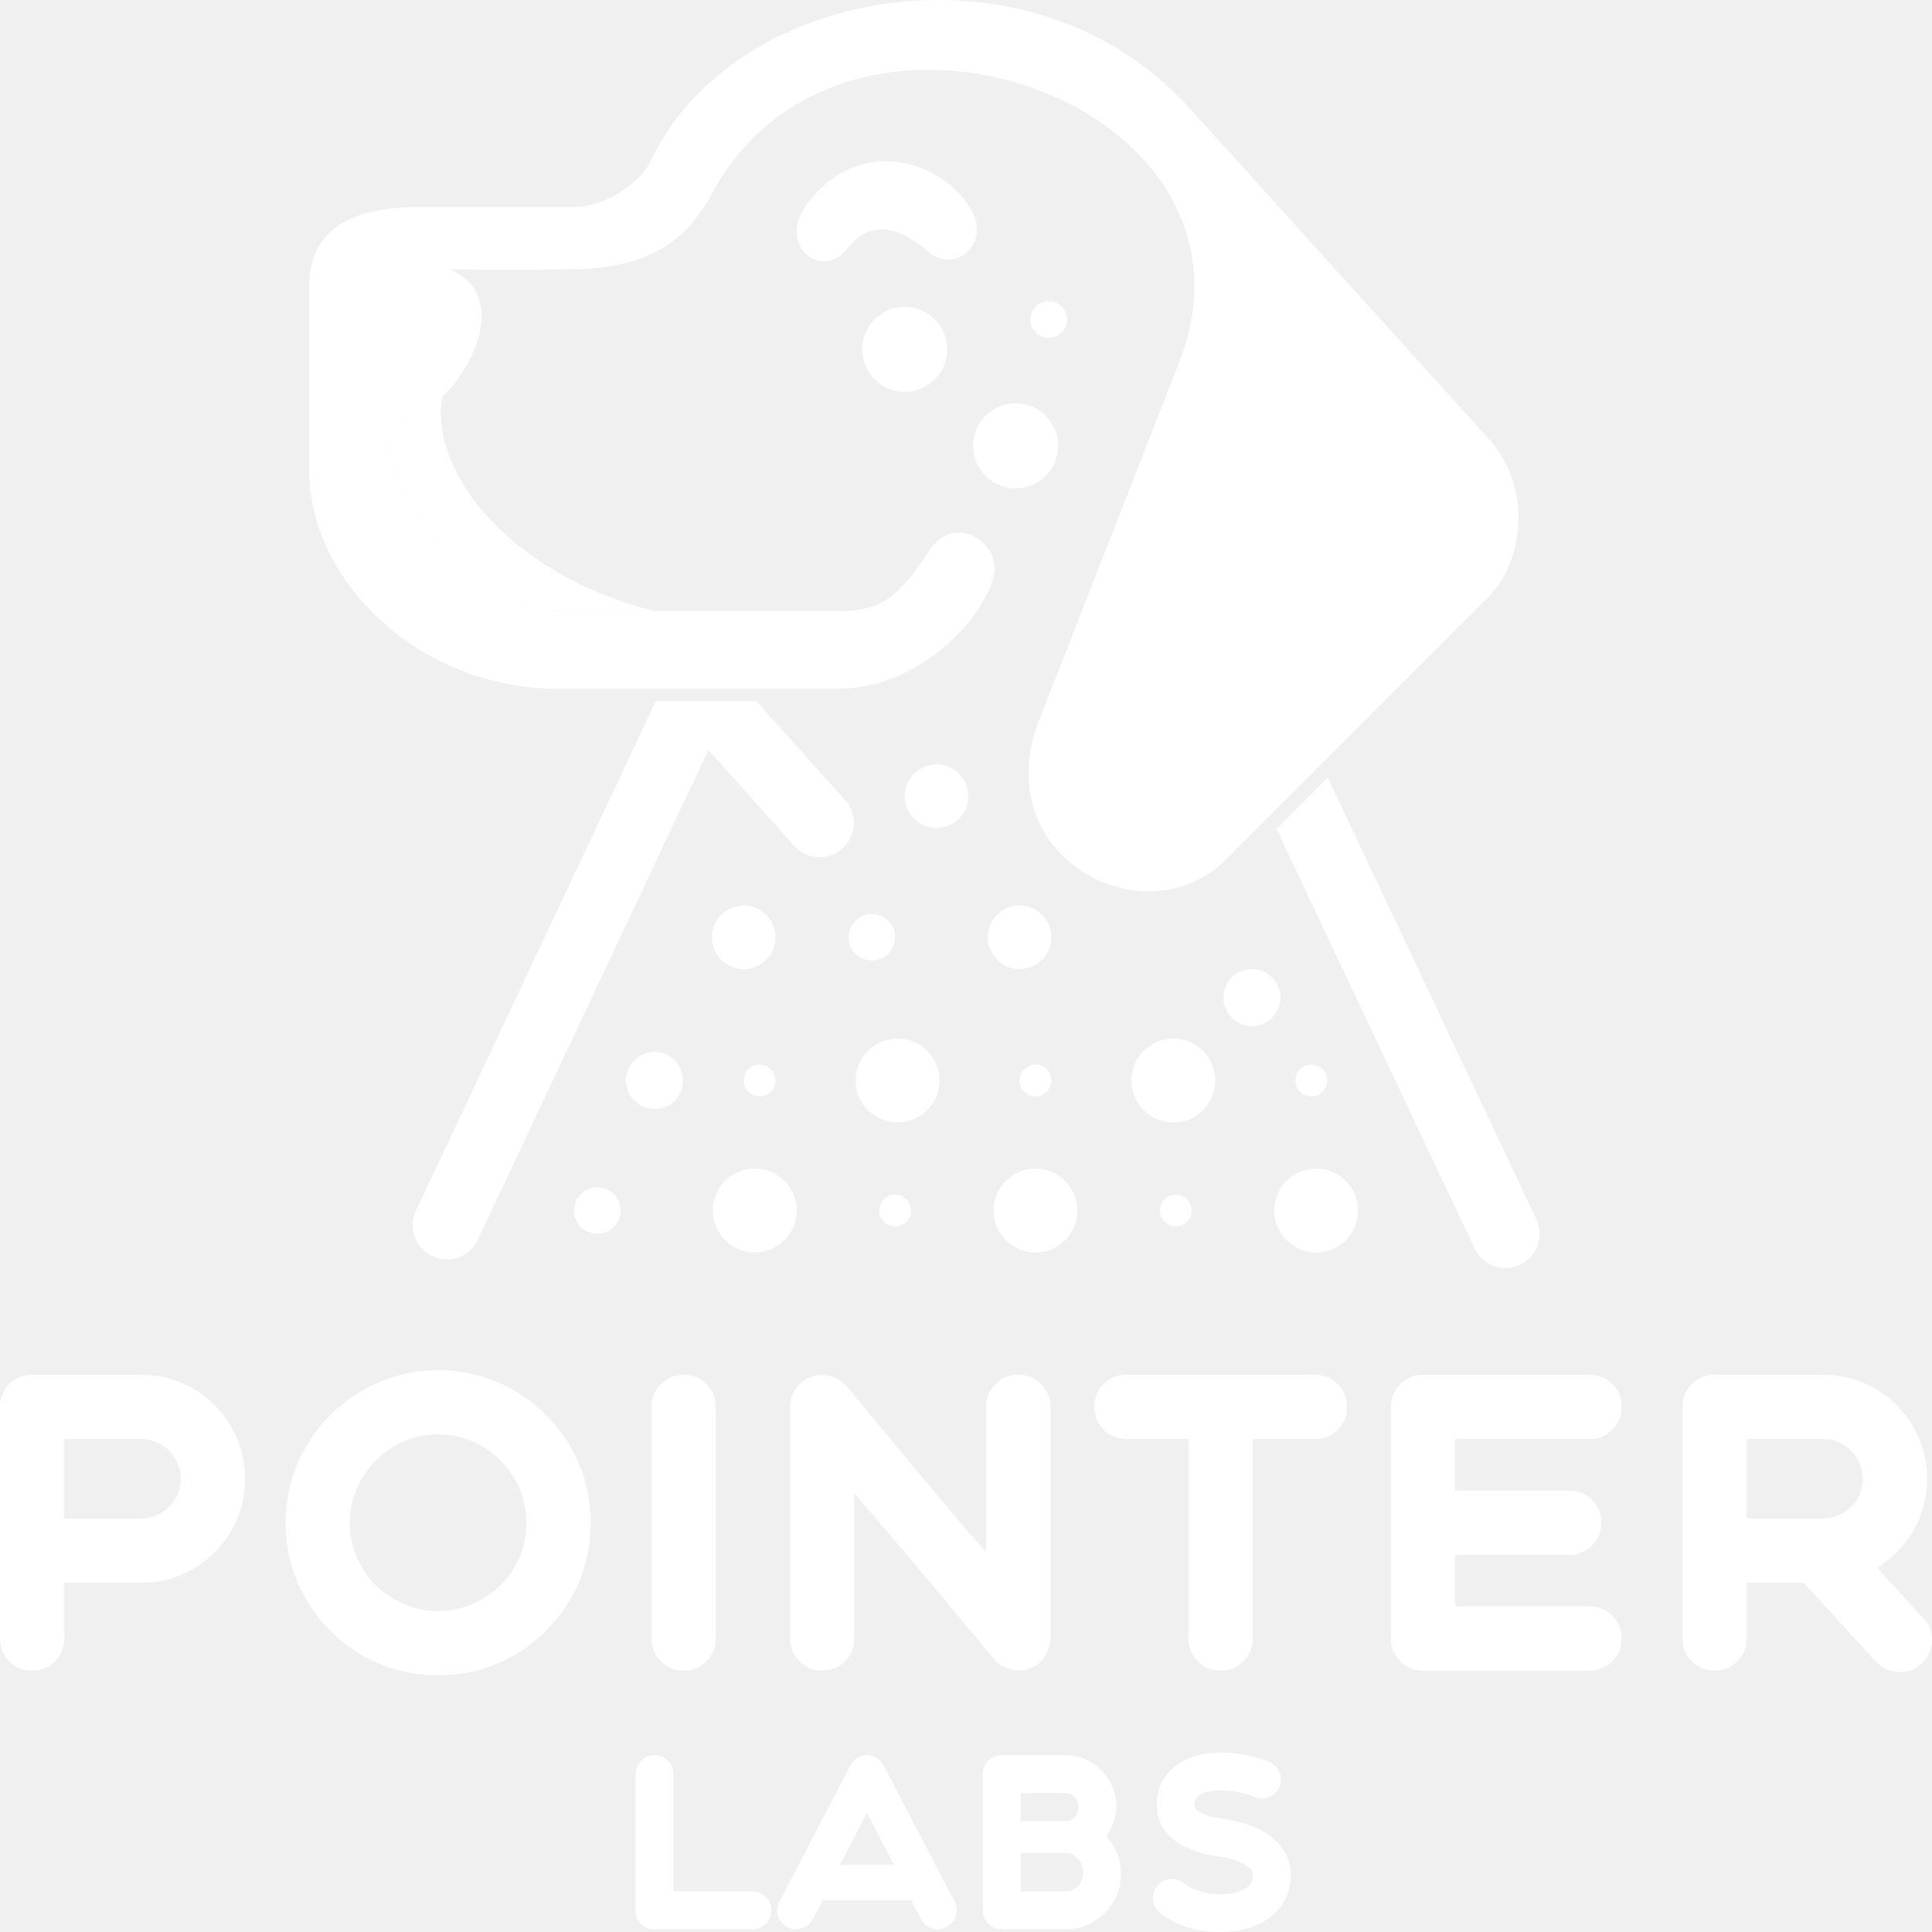
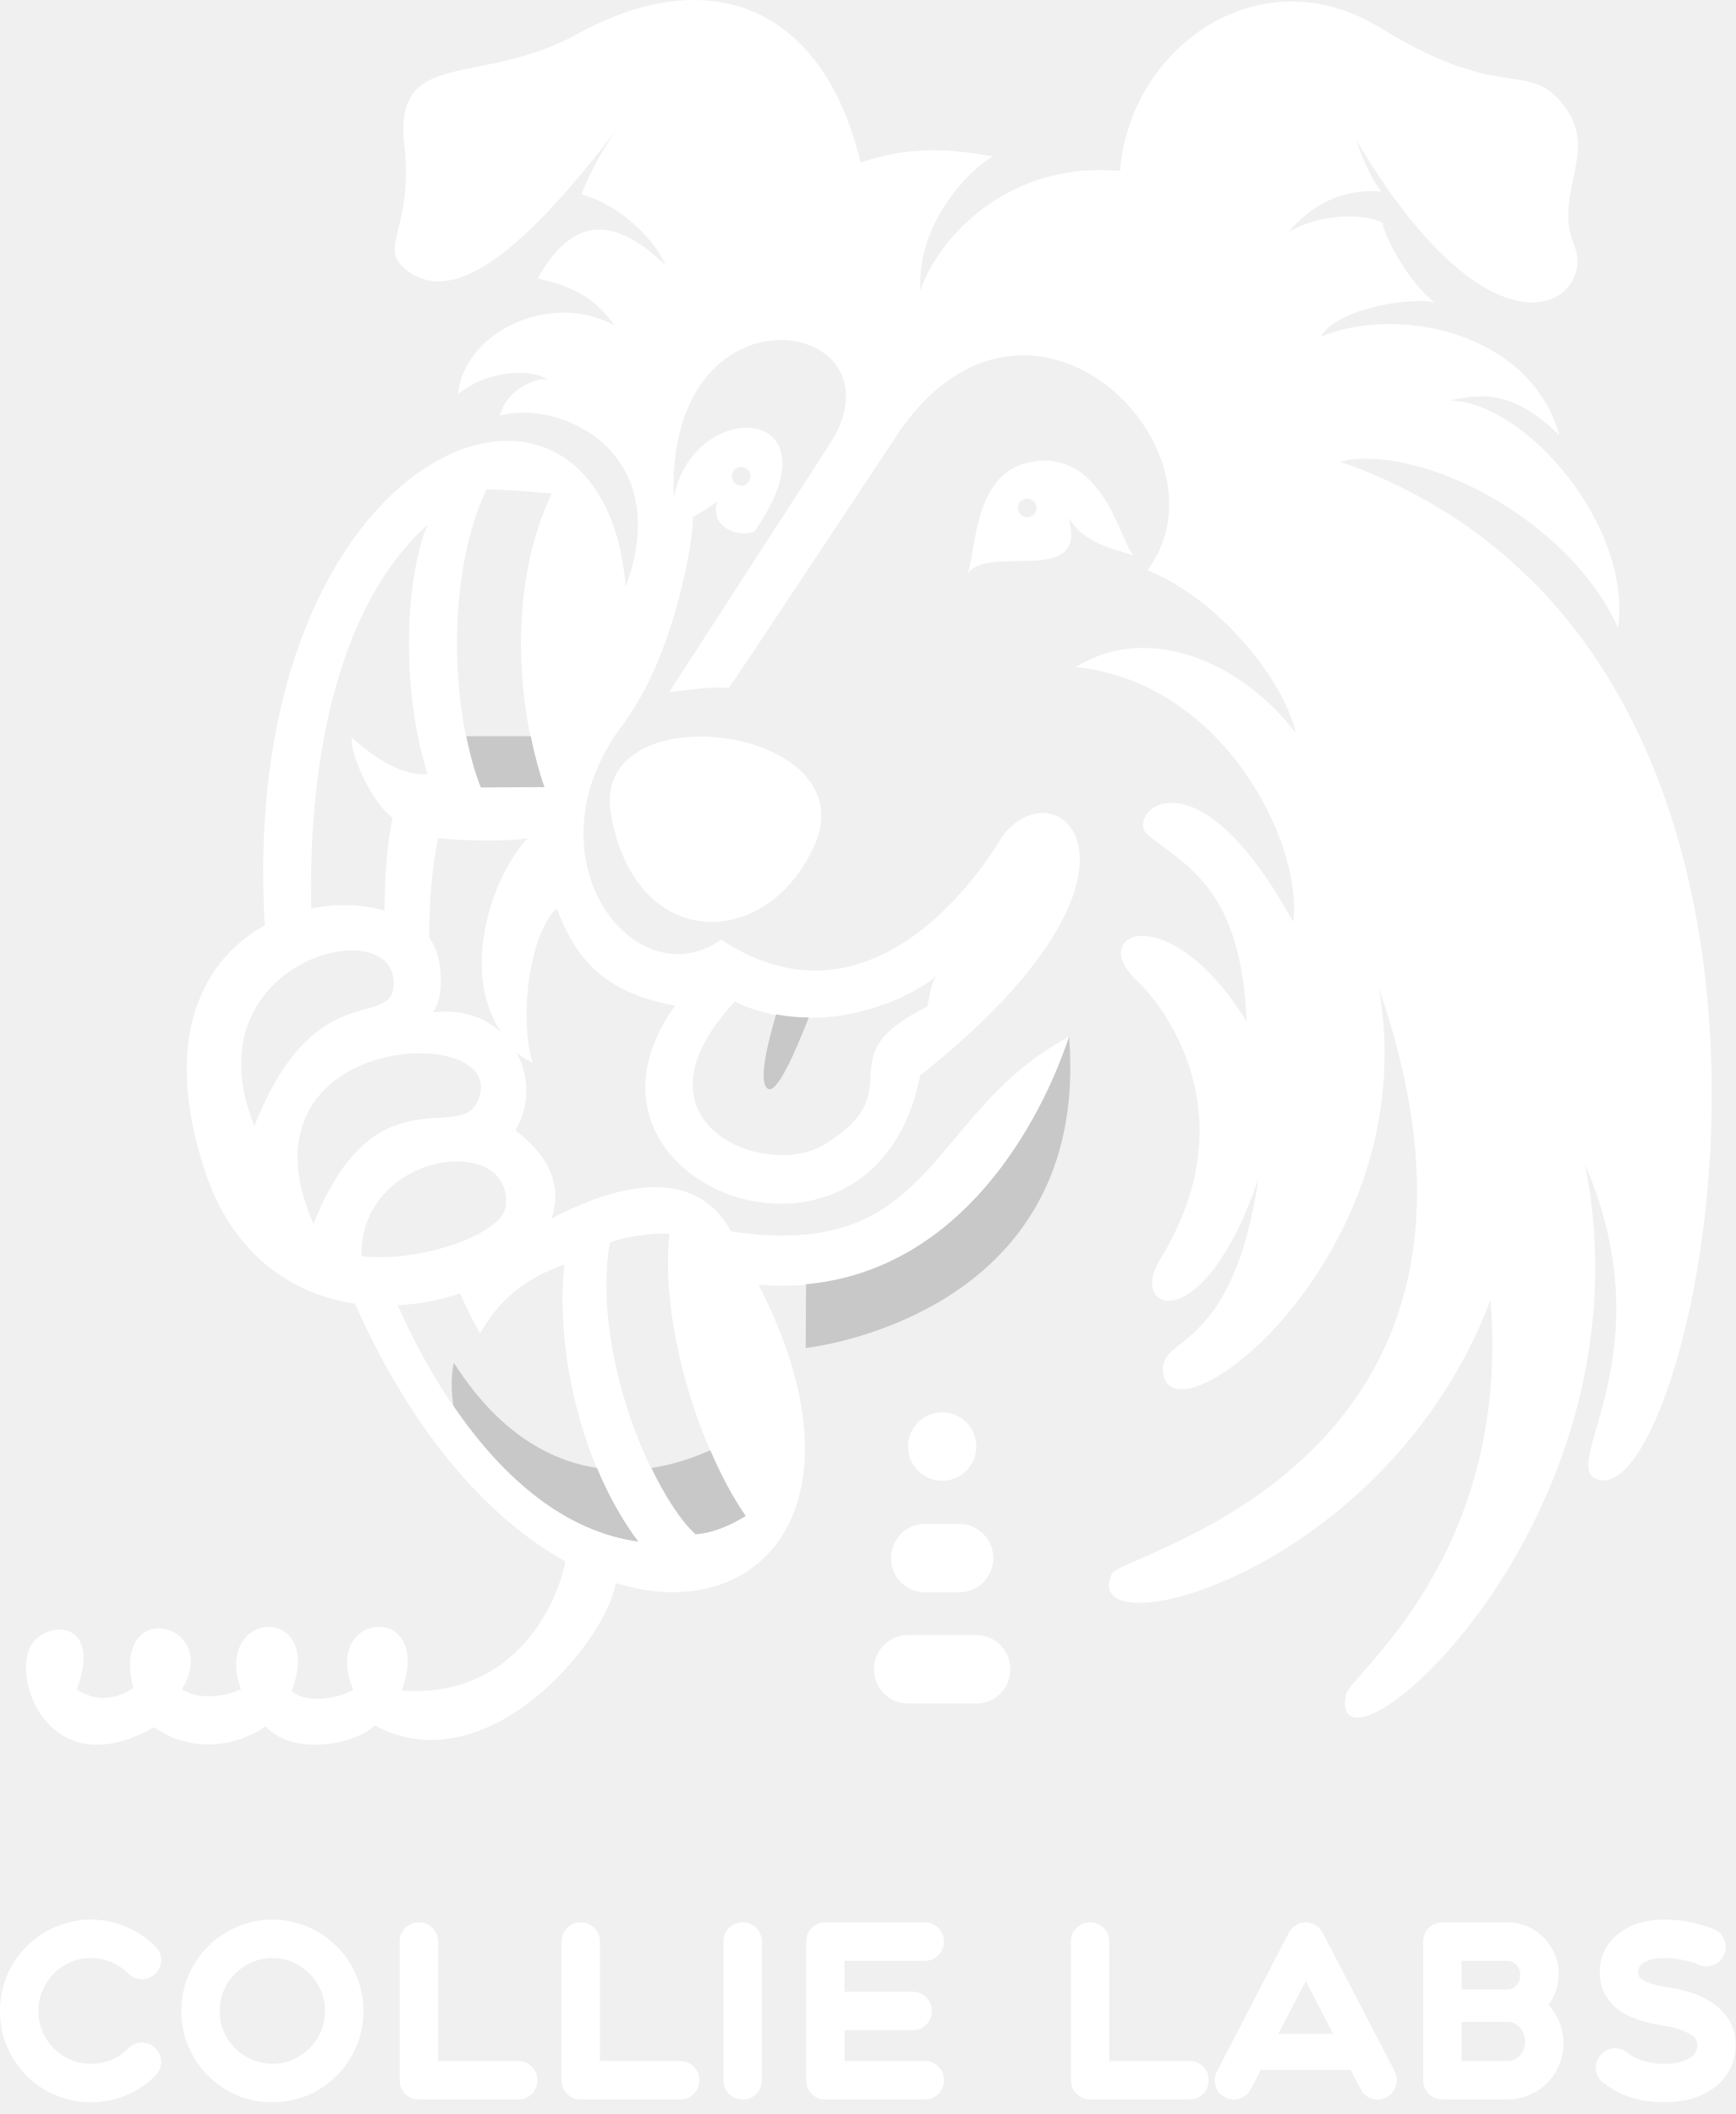
- <svg xmlns="http://www.w3.org/2000/svg" width="80" height="80" viewBox="0 0 80 80" fill="none">
-   <g clip-path="url(#clip0_1342_30)">
-     <path d="M38.535 22.728C39.544 21.214 41.608 22.515 41.108 24.015C40.465 25.945 37.892 28.519 34.676 28.519H23.098C17.309 28.519 12.806 24.015 12.806 19.511V11.791C12.806 9.861 14.093 8.574 17.309 8.574H23.741C25.027 8.574 26.506 7.609 26.957 6.644C30.351 -0.618 42.887 -2.877 49.47 4.714L61.691 18.225C63.54 20.32 62.977 23.372 61.691 24.658L50.756 35.596C47.41 38.942 40.817 35.471 43.034 29.805L48.826 15.008C53.028 4.268 35.054 -2.139 29.53 7.931C28.701 9.441 27.45 11.11 23.741 11.148C21.136 11.174 21.693 11.195 18.595 11.148C21.811 12.434 18.595 17.581 16.022 17.581C16.173 21.306 19.882 25.302 23.098 25.302H34.676C36.605 25.302 37.248 24.658 38.535 22.728Z" fill="white" />
-     <path d="M35.702 14.466C35.702 13.493 36.49 12.705 37.463 12.705C38.435 12.705 39.224 13.493 39.224 14.466C39.224 15.439 38.435 16.228 37.463 16.228C36.49 16.228 35.702 15.439 35.702 14.466Z" fill="white" />
-     <path d="M40.294 18.462C40.294 17.489 41.082 16.7 42.055 16.7C43.028 16.7 43.816 17.489 43.816 18.462C43.816 19.435 43.028 20.223 42.055 20.223C41.082 20.223 40.294 19.435 40.294 18.462Z" fill="white" />
-     <path d="M42.666 13.231C42.666 12.811 43.006 12.471 43.425 12.471C43.845 12.471 44.185 12.811 44.185 13.231C44.185 13.65 43.845 13.991 43.425 13.991C43.006 13.991 42.666 13.65 42.666 13.231Z" fill="white" />
-     <path d="M52.763 50.126C52.763 49.166 53.54 48.389 54.499 48.389C55.458 48.389 56.235 49.166 56.235 50.126C56.235 51.084 55.458 51.862 54.499 51.862C53.54 51.862 52.763 51.084 52.763 50.126Z" fill="white" />
-     <path d="M41.14 50.126C41.14 49.166 41.917 48.389 42.876 48.389C43.835 48.389 44.612 49.166 44.612 50.126C44.612 51.084 43.835 51.862 42.876 51.862C41.917 51.862 41.14 51.084 41.14 50.126Z" fill="white" />
-     <path d="M29.517 50.126C29.517 49.166 30.294 48.389 31.253 48.389C32.212 48.389 32.989 49.166 32.989 50.126C32.989 51.084 32.212 51.862 31.253 51.862C30.294 51.862 29.517 51.084 29.517 50.126Z" fill="white" />
-     <path d="M46.851 44.742C46.851 43.783 47.629 43.005 48.587 43.005C49.546 43.005 50.323 43.783 50.323 44.742C50.323 45.701 49.546 46.478 48.587 46.478C47.629 46.478 46.851 45.701 46.851 44.742Z" fill="white" />
-     <path d="M35.429 44.742C35.429 43.783 36.206 43.005 37.165 43.005C38.123 43.005 38.901 43.783 38.901 44.742C38.901 45.701 38.123 46.478 37.165 46.478C36.206 46.478 35.429 45.701 35.429 44.742Z" fill="white" />
-     <path d="M18.301 16.447C17.608 17.121 16.788 17.58 16.022 17.58C16.172 21.306 19.881 25.301 23.097 25.301H27.102C21.559 23.957 17.788 19.855 18.301 16.447Z" fill="white" />
-     <path d="M35.118 10.263C36.086 9.007 37.382 9.492 38.372 10.381C39.487 11.382 40.945 10.173 40.292 8.836C39.281 6.769 35.58 5.366 33.346 8.56C32.217 10.173 34.043 11.658 35.118 10.263Z" fill="white" />
-     <path d="M48.029 50.126C48.029 49.762 48.324 49.467 48.688 49.467C49.051 49.467 49.346 49.762 49.346 50.126C49.346 50.489 49.051 50.784 48.688 50.784C48.324 50.784 48.029 50.489 48.029 50.126Z" fill="white" />
-     <path d="M36.406 50.126C36.406 49.762 36.701 49.467 37.064 49.467C37.428 49.467 37.723 49.762 37.723 50.126C37.723 50.489 37.428 50.784 37.064 50.784C36.701 50.784 36.406 50.489 36.406 50.126Z" fill="white" />
-     <path d="M42.218 44.742C42.218 44.378 42.512 44.083 42.876 44.083C43.24 44.083 43.534 44.378 43.534 44.742C43.534 45.106 43.24 45.401 42.876 45.401C42.512 45.401 42.218 45.106 42.218 44.742Z" fill="white" />
-     <path d="M53.64 44.742C53.64 44.378 53.935 44.083 54.298 44.083C54.662 44.083 54.957 44.378 54.957 44.742C54.957 45.106 54.662 45.401 54.298 45.401C53.935 45.401 53.64 45.106 53.64 44.742Z" fill="white" />
-     <path d="M30.795 44.742C30.795 44.378 31.09 44.083 31.453 44.083C31.817 44.083 32.112 44.378 32.112 44.742C32.112 45.106 31.817 45.401 31.453 45.401C31.09 45.401 30.795 45.106 30.795 44.742Z" fill="white" />
-     <path d="M23.771 50.125C23.771 49.593 24.203 49.162 24.735 49.162C25.267 49.162 25.698 49.593 25.698 50.125C25.698 50.658 25.267 51.089 24.735 51.089C24.203 51.089 23.771 50.658 23.771 50.125Z" fill="white" />
-     <path d="M35.137 38.81C35.137 38.278 35.569 37.846 36.101 37.846C36.633 37.846 37.064 38.278 37.064 38.81C37.064 39.342 36.633 39.774 36.101 39.774C35.569 39.774 35.137 39.342 35.137 38.81Z" fill="white" />
-     <path d="M25.921 44.742C25.921 44.09 26.449 43.561 27.102 43.561C27.754 43.561 28.282 44.09 28.282 44.742C28.282 45.394 27.754 45.923 27.102 45.923C26.449 45.923 25.921 45.394 25.921 44.742Z" fill="white" />
-     <path d="M50.659 41.309C50.659 40.656 51.187 40.127 51.84 40.127C52.492 40.127 53.02 40.656 53.02 41.309C53.02 41.961 52.492 42.49 51.84 42.49C51.187 42.49 50.659 41.961 50.659 41.309Z" fill="white" />
-     <path d="M29.478 38.81C29.478 38.083 30.068 37.493 30.795 37.493C31.522 37.493 32.112 38.083 32.112 38.81C32.112 39.538 31.522 40.127 30.795 40.127C30.068 40.127 29.478 39.538 29.478 38.81Z" fill="white" />
-     <path d="M40.901 38.81C40.901 38.083 41.49 37.493 42.218 37.493C42.945 37.493 43.534 38.083 43.534 38.81C43.534 39.538 42.945 40.127 42.218 40.127C41.49 40.127 40.901 39.538 40.901 38.81Z" fill="white" />
-     <path d="M37.463 32.97C37.463 32.242 38.052 31.652 38.78 31.652C39.507 31.652 40.097 32.242 40.097 32.97C40.097 33.697 39.507 34.287 38.78 34.287C38.052 34.287 37.463 33.697 37.463 32.97Z" fill="white" />
-     <path d="M54.979 32.198L52.857 34.322L61.058 51.693C61.391 52.399 62.232 52.702 62.939 52.368C63.646 52.034 63.948 51.189 63.614 50.482L54.979 32.198Z" fill="white" />
-     <path d="M27.152 29.038L17.222 50.136C16.89 50.844 17.195 51.685 17.902 52.018C18.609 52.351 19.45 52.046 19.783 51.339L29.331 31.056L32.889 35.025C33.41 35.607 34.305 35.656 34.887 35.134C35.469 34.612 35.517 33.717 34.995 33.135L31.321 29.038C29.985 29.038 28.537 29.038 27.152 29.038Z" fill="white" />
-     <path d="M5.844 56.927C6.427 56.927 6.978 57.035 7.497 57.251C8.016 57.466 8.48 57.779 8.888 58.187C9.296 58.595 9.608 59.062 9.824 59.587C10.04 60.112 10.147 60.66 10.147 61.232C10.147 61.815 10.04 62.366 9.824 62.885C9.608 63.405 9.296 63.868 8.888 64.277C8.48 64.685 8.016 64.997 7.497 65.213C6.978 65.429 6.427 65.537 5.844 65.537H2.659V67.847C2.659 68.22 2.531 68.535 2.274 68.791C2.018 69.048 1.703 69.177 1.33 69.177C0.956 69.177 0.642 69.048 0.385 68.791C0.128 68.535 0 68.22 0 67.847V58.257C0 57.883 0.128 57.569 0.385 57.312C0.642 57.055 0.956 56.927 1.33 56.927H5.844ZM2.659 59.587V62.877H5.844C6.065 62.877 6.278 62.833 6.482 62.745C6.686 62.658 6.861 62.541 7.007 62.395C7.153 62.25 7.269 62.078 7.357 61.879C7.444 61.681 7.488 61.465 7.488 61.232C7.488 61.01 7.444 60.8 7.357 60.602C7.269 60.403 7.153 60.228 7.007 60.077C6.861 59.925 6.686 59.806 6.482 59.718C6.278 59.63 6.065 59.587 5.844 59.587H2.659Z" fill="white" />
-     <path d="M15.676 57.242C16.481 56.904 17.303 56.734 18.143 56.734C18.983 56.734 19.805 56.904 20.61 57.242C21.356 57.557 22.021 58.006 22.604 58.589C23.188 59.161 23.642 59.832 23.969 60.602C24.132 60.987 24.255 61.386 24.336 61.8C24.418 62.215 24.459 62.632 24.459 63.052C24.459 63.927 24.296 64.749 23.969 65.519C23.654 66.266 23.199 66.937 22.604 67.531C22.021 68.115 21.356 68.564 20.61 68.879C19.84 69.206 19.018 69.369 18.143 69.369C17.268 69.369 16.446 69.206 15.676 68.879C14.93 68.564 14.265 68.115 13.681 67.531C13.098 66.937 12.643 66.266 12.317 65.519C11.99 64.749 11.827 63.927 11.827 63.052C11.827 62.632 11.868 62.215 11.949 61.8C12.031 61.386 12.154 60.987 12.317 60.602C12.655 59.832 13.11 59.161 13.681 58.589C14.265 58.006 14.93 57.557 15.676 57.242ZM14.486 63.052C14.486 63.565 14.582 64.043 14.775 64.487C14.967 64.93 15.23 65.315 15.562 65.642C15.895 65.968 16.282 66.228 16.726 66.42C17.169 66.613 17.641 66.709 18.143 66.709C18.644 66.709 19.117 66.613 19.56 66.42C20.003 66.228 20.391 65.968 20.723 65.642C21.056 65.315 21.318 64.93 21.511 64.487C21.703 64.043 21.799 63.565 21.799 63.052C21.799 62.55 21.703 62.077 21.511 61.634C21.318 61.191 21.056 60.803 20.723 60.47C20.391 60.138 20.003 59.875 19.56 59.683C19.117 59.49 18.644 59.394 18.143 59.394C17.641 59.394 17.169 59.49 16.726 59.683C16.282 59.875 15.895 60.138 15.562 60.47C15.23 60.803 14.967 61.191 14.775 61.634C14.582 62.077 14.486 62.55 14.486 63.052Z" fill="white" />
-     <path d="M26.978 58.257C26.978 57.883 27.107 57.569 27.363 57.312C27.62 57.055 27.935 56.927 28.308 56.927C28.681 56.927 28.996 57.055 29.253 57.312C29.509 57.569 29.637 57.883 29.637 58.257V67.847C29.637 68.22 29.509 68.535 29.253 68.791C28.996 69.048 28.681 69.177 28.308 69.177C27.935 69.177 27.62 69.048 27.363 68.791C27.107 68.535 26.978 68.22 26.978 67.847V58.257Z" fill="white" />
-     <path d="M33.592 57.014C33.848 56.921 34.111 56.909 34.379 56.979C34.647 57.049 34.874 57.189 35.061 57.399C35.714 58.193 36.379 58.998 37.056 59.814C37.347 60.164 37.65 60.529 37.965 60.908C38.28 61.287 38.601 61.669 38.928 62.054C39.254 62.439 39.578 62.821 39.899 63.2C40.219 63.58 40.531 63.938 40.835 64.277V58.257C40.835 57.883 40.963 57.569 41.219 57.312C41.476 57.055 41.791 56.927 42.164 56.927C42.538 56.927 42.852 57.055 43.109 57.312C43.366 57.569 43.494 57.883 43.494 58.257V67.847C43.494 68.115 43.415 68.366 43.258 68.599C43.1 68.832 42.893 68.996 42.637 69.089C42.368 69.182 42.1 69.194 41.832 69.124C41.564 69.054 41.342 68.914 41.167 68.704C40.502 67.911 39.832 67.106 39.155 66.289C38.572 65.589 37.945 64.845 37.274 64.058C36.604 63.27 35.971 62.527 35.376 61.827V67.847C35.376 68.22 35.248 68.535 34.991 68.791C34.735 69.048 34.42 69.177 34.046 69.177C33.673 69.177 33.358 69.048 33.102 68.791C32.845 68.535 32.717 68.22 32.717 67.847V58.257C32.717 57.988 32.795 57.737 32.953 57.504C33.11 57.271 33.323 57.108 33.592 57.014Z" fill="white" />
-     <path d="M54.446 56.927C54.819 56.927 55.134 57.055 55.391 57.312C55.648 57.569 55.776 57.883 55.776 58.257C55.776 58.63 55.648 58.945 55.391 59.202C55.134 59.458 54.819 59.587 54.446 59.587H51.874V67.847C51.874 68.22 51.746 68.535 51.489 68.791C51.233 69.048 50.918 69.177 50.545 69.177C50.171 69.177 49.856 69.048 49.6 68.791C49.343 68.535 49.215 68.22 49.215 67.847V59.587H46.643C46.27 59.587 45.955 59.458 45.698 59.202C45.442 58.945 45.313 58.63 45.313 58.257C45.313 57.883 45.442 57.569 45.698 57.312C45.955 57.055 46.27 56.927 46.643 56.927H54.446Z" fill="white" />
-     <path d="M65.818 66.517C66.192 66.517 66.506 66.645 66.763 66.902C67.02 67.158 67.148 67.473 67.148 67.847C67.148 68.22 67.02 68.535 66.763 68.791C66.506 69.048 66.192 69.177 65.818 69.177H58.925C58.552 69.177 58.237 69.048 57.98 68.791C57.724 68.535 57.595 68.22 57.595 67.847V58.257C57.595 57.883 57.724 57.569 57.98 57.312C58.237 57.055 58.552 56.927 58.925 56.927H65.818C66.192 56.927 66.506 57.055 66.763 57.312C67.02 57.569 67.148 57.883 67.148 58.257C67.148 58.63 67.02 58.945 66.763 59.202C66.506 59.458 66.192 59.587 65.818 59.587H60.255V61.722H64.978C65.352 61.722 65.667 61.85 65.923 62.107C66.18 62.363 66.308 62.678 66.308 63.052C66.308 63.425 66.18 63.74 65.923 63.997C65.667 64.253 65.352 64.382 64.978 64.382H60.255V66.517H65.818Z" fill="white" />
-     <path d="M79.64 67.007C79.896 67.275 80.016 67.593 79.998 67.96C79.981 68.328 79.838 68.634 79.57 68.879C79.302 69.136 78.984 69.255 78.616 69.238C78.249 69.22 77.937 69.077 77.68 68.809L74.689 65.537H72.327V67.847C72.327 68.22 72.198 68.535 71.942 68.791C71.685 69.048 71.37 69.177 70.997 69.177C70.624 69.177 70.309 69.048 70.052 68.791C69.796 68.535 69.667 68.22 69.667 67.847V58.257C69.667 57.883 69.796 57.569 70.052 57.312C70.309 57.055 70.624 56.927 70.997 56.927H75.493C76.076 56.927 76.628 57.035 77.147 57.251C77.666 57.466 78.129 57.779 78.537 58.187C78.946 58.595 79.258 59.062 79.474 59.587C79.689 60.112 79.797 60.66 79.797 61.232C79.797 61.815 79.689 62.366 79.474 62.885C79.258 63.405 78.946 63.868 78.537 64.277C78.409 64.405 78.278 64.522 78.144 64.627C78.01 64.732 77.873 64.831 77.733 64.924L79.64 67.007ZM72.327 62.877H75.493C75.715 62.877 75.928 62.833 76.132 62.745C76.336 62.658 76.511 62.541 76.657 62.395C76.803 62.25 76.919 62.078 77.007 61.879C77.094 61.681 77.138 61.465 77.138 61.232C77.138 61.01 77.094 60.8 77.007 60.602C76.919 60.403 76.803 60.228 76.657 60.077C76.511 59.925 76.336 59.806 76.132 59.718C75.928 59.63 75.715 59.587 75.493 59.587H72.327V62.877Z" fill="white" />
-     <path d="M26.318 73.463C26.318 73.244 26.393 73.058 26.544 72.907C26.695 72.756 26.881 72.681 27.1 72.681C27.32 72.681 27.505 72.756 27.656 72.907C27.807 73.058 27.882 73.244 27.882 73.463V78.322H31.155C31.375 78.322 31.56 78.397 31.711 78.549C31.862 78.7 31.937 78.885 31.937 79.104C31.937 79.324 31.862 79.509 31.711 79.66C31.56 79.811 31.375 79.887 31.155 79.887H27.1C26.881 79.887 26.695 79.811 26.544 79.66C26.393 79.509 26.318 79.324 26.318 79.104V73.463Z" fill="white" />
-     <path d="M39.532 78.744C39.628 78.936 39.644 79.135 39.578 79.341C39.513 79.547 39.385 79.698 39.193 79.794C39.001 79.897 38.801 79.916 38.596 79.851C38.39 79.785 38.239 79.657 38.143 79.465C38.109 79.396 38.071 79.324 38.03 79.249C37.961 79.125 37.862 78.936 37.731 78.682H34.067C33.937 78.936 33.838 79.125 33.769 79.249C33.728 79.324 33.69 79.396 33.656 79.465C33.56 79.657 33.409 79.785 33.203 79.851C32.997 79.916 32.798 79.897 32.606 79.794C32.414 79.698 32.285 79.547 32.22 79.341C32.155 79.135 32.174 78.936 32.277 78.744L35.21 73.103C35.279 72.973 35.374 72.87 35.498 72.794C35.621 72.719 35.755 72.681 35.899 72.681C36.043 72.681 36.177 72.719 36.301 72.794C36.424 72.87 36.52 72.973 36.589 73.103L39.532 78.744ZM37.021 77.221L35.899 75.069L34.778 77.221H37.021Z" fill="white" />
-     <path d="M44.133 72.681C44.421 72.681 44.692 72.736 44.946 72.846C45.2 72.956 45.421 73.106 45.609 73.299C45.798 73.491 45.947 73.714 46.057 73.968C46.167 74.222 46.222 74.493 46.222 74.781C46.222 75.021 46.186 75.246 46.114 75.455C46.042 75.665 45.937 75.858 45.8 76.037C45.992 76.243 46.143 76.478 46.252 76.742C46.362 77.006 46.417 77.293 46.417 77.602C46.417 77.917 46.357 78.214 46.237 78.492C46.117 78.77 45.954 79.012 45.748 79.218C45.542 79.424 45.301 79.587 45.023 79.707C44.745 79.827 44.448 79.887 44.133 79.887H41.477C41.258 79.887 41.073 79.811 40.922 79.66C40.771 79.509 40.695 79.324 40.695 79.104V73.463C40.695 73.244 40.771 73.058 40.922 72.907C41.073 72.756 41.258 72.681 41.477 72.681H44.133ZM42.259 74.246V75.409H44.133C44.277 75.409 44.4 75.352 44.503 75.239C44.606 75.126 44.657 74.99 44.657 74.832C44.657 74.675 44.606 74.537 44.503 74.421C44.4 74.304 44.277 74.246 44.133 74.246H42.259ZM42.259 76.727V78.322H44.133C44.331 78.322 44.501 78.245 44.642 78.091C44.783 77.936 44.853 77.749 44.853 77.529C44.853 77.31 44.783 77.121 44.642 76.963C44.501 76.805 44.331 76.727 44.133 76.727H42.259Z" fill="white" />
-     <path d="M48.784 73.052C49.251 72.729 49.837 72.568 50.544 72.568C50.894 72.568 51.254 72.605 51.625 72.681C51.995 72.756 52.314 72.853 52.582 72.969C52.781 73.065 52.918 73.213 52.993 73.412C53.069 73.611 53.059 73.81 52.963 74.009C52.873 74.208 52.729 74.345 52.53 74.421C52.331 74.496 52.133 74.489 51.934 74.4C51.762 74.325 51.547 74.261 51.29 74.21C51.033 74.158 50.784 74.132 50.544 74.132C50.359 74.132 50.189 74.15 50.035 74.184C49.88 74.218 49.755 74.27 49.659 74.338C49.529 74.434 49.464 74.561 49.464 74.719C49.464 74.767 49.472 74.815 49.489 74.863C49.507 74.911 49.56 74.963 49.649 75.018C49.724 75.066 49.839 75.117 49.993 75.172C50.148 75.227 50.366 75.275 50.647 75.316C51.429 75.433 52.047 75.646 52.499 75.954C52.781 76.147 53.007 76.38 53.179 76.654C53.357 76.943 53.446 77.275 53.446 77.653C53.446 78.03 53.364 78.374 53.199 78.682C53.035 78.991 52.798 79.252 52.489 79.465C51.968 79.822 51.319 80 50.544 80C49.961 80 49.443 79.914 48.99 79.743C48.654 79.612 48.338 79.434 48.043 79.207C47.872 79.07 47.772 78.895 47.745 78.682C47.717 78.469 47.772 78.277 47.91 78.106C48.04 77.934 48.211 77.835 48.424 77.807C48.637 77.78 48.829 77.835 49 77.972C49.062 78.02 49.139 78.072 49.232 78.126C49.325 78.181 49.433 78.231 49.556 78.276C49.68 78.32 49.822 78.358 49.983 78.389C50.145 78.42 50.331 78.435 50.544 78.435C50.99 78.435 51.343 78.35 51.604 78.178C51.789 78.054 51.882 77.879 51.882 77.653C51.882 77.598 51.868 77.536 51.841 77.468C51.813 77.399 51.741 77.327 51.625 77.251C51.529 77.19 51.388 77.123 51.203 77.051C51.017 76.979 50.76 76.919 50.431 76.871C49.759 76.768 49.217 76.589 48.805 76.335C48.524 76.15 48.307 75.93 48.157 75.677C47.985 75.402 47.899 75.083 47.899 74.719C47.899 74.369 47.975 74.052 48.126 73.767C48.277 73.482 48.496 73.244 48.784 73.052Z" fill="white" />
-   </g>
-   <defs>
-     <clipPath id="clip0_1342_30">
-       <rect width="80" height="80" fill="white" />
-     </clipPath>
-   </defs>
+ <svg xmlns="http://www.w3.org/2000/svg" width="78" height="95" viewBox="0 0 78 95" fill="none">
+   <path d="M31.169 1.99899e-05C29.557 0.004 27.791 0.511 25.949 1.527C21.527 3.965 17.684 2.076 18.169 6.517C18.577 10.246 17.025 11.071 18.165 12.05C19.872 13.518 22.575 12.587 27.731 5.786C27.224 6.502 26.557 7.605 26.13 8.743C27.804 9.161 29.408 10.726 29.916 11.927C27.559 9.661 25.729 9.729 24.166 12.506C25.453 12.838 26.602 13.172 27.617 14.627C24.767 13.049 20.845 14.91 20.587 17.708C21.868 16.66 23.787 16.532 24.62 17.049C23.951 16.974 22.731 17.588 22.463 18.678C25.124 17.934 30.369 20.239 28.12 26.368C27.052 13.72 10.615 19.68 11.898 41.583C9.162 43.101 7.227 46.567 9.193 52.576C10.453 56.422 13.144 58.166 15.954 58.588C18.617 64.593 22.09 68.329 25.406 70.165C25.105 71.854 23.263 76.343 18.054 75.973C19.53 71.913 14.353 72.401 15.879 75.946C15.147 76.343 13.762 76.574 13.112 75.995C14.584 72.015 9.546 72.311 10.826 75.906C9.94 76.326 8.807 76.343 8.174 75.911C9.997 72.915 4.945 71.691 5.99 75.867C5.202 76.368 4.336 76.504 3.448 75.92C4.601 72.848 2.195 72.79 1.445 73.861C0.433 75.305 2.165 80.321 6.93 77.62C8.428 78.69 10.402 78.62 11.938 77.584C13.08 78.849 15.766 78.506 16.854 77.54C21.815 80.229 27.167 73.901 27.678 71.143C34.217 73.147 39.141 67.574 34.09 57.738C42.522 58.419 46.66 50.77 48.043 46.586C45.927 47.715 44.558 49.211 43.339 50.654C40.876 53.571 39.024 56.276 32.85 55.338C31.212 52.315 27.636 53.253 24.779 54.763C25.236 53.49 24.858 52.079 23.16 50.792C23.832 49.707 23.79 48.358 23.199 47.285C23.423 47.471 23.641 47.621 23.932 47.741C23.316 45.697 23.794 41.969 25.013 40.822C25.826 42.886 26.927 44.572 30.339 45.191C24.555 53.232 39.264 58.868 41.353 48.33C53.345 38.789 47.185 34.108 44.915 37.794C44.298 38.795 39.283 46.778 32.409 42.225C28.523 44.965 23.504 38.534 27.983 32.57C30.375 29.386 31.196 24.039 31.134 23.215C31.405 23.111 31.968 22.754 32.224 22.529C31.867 23.822 33.365 24.159 33.905 23.88C37.912 18.147 31.129 17.774 30.273 22.397C29.914 12.418 40.65 14.279 37.409 19.767C37.394 19.792 30.072 31.1 30.075 31.1C30.83 31.043 31.538 30.858 32.753 30.91C32.793 30.911 40.484 19.29 40.52 19.24C46.414 11.02 55.54 20.231 51.573 25.624C54.904 26.99 57.742 30.683 58.228 32.937C55.806 29.762 51.61 27.937 48.352 29.976C55.055 30.676 58.571 37.998 58.113 41.424C53.605 33.25 50.518 36.648 51.573 37.511C53.343 38.956 55.763 39.909 56.03 45.917C52.505 40.21 48.732 41.938 51.128 44.102C51.714 44.632 56.411 49.671 52.112 56.635C50.686 58.946 54.078 60.25 56.555 52.97C55.384 60.785 52.189 59.982 52.257 61.563C52.42 65.315 64.093 56.431 61.965 44.421C69.377 65.746 50.411 69.772 49.967 70.722C48.316 74.254 62.304 70.802 66.983 58.415C67.909 69.96 60.653 75.269 60.483 76.154C59.566 80.926 74.453 68.534 71.232 52.332C75.015 61.121 69.686 66.234 71.965 66.521C76.475 67.09 84.47 29.268 60.214 20.741C63.718 19.911 70.454 23.225 72.715 28.209C73.343 23.662 68.616 18.112 65.178 17.996C66.71 17.645 68.046 17.602 70.076 19.554C68.772 14.909 62.804 13.694 59.353 15.132C60.071 13.844 63.503 13.319 64.481 13.6C63.512 12.864 62.385 11.089 62.12 10.005C60.84 9.405 58.703 9.867 57.897 10.448C58.556 9.637 59.92 8.421 62.071 8.611C61.605 8.036 61.079 6.767 60.964 6.322C67.3 16.973 71.765 13.461 70.742 11.014C69.795 8.748 71.802 6.881 70.385 4.892C68.719 2.553 67.679 4.731 62.076 1.275C56.535 -2.142 50.74 2.234 50.334 7.685C45.201 7.207 42.073 10.845 41.358 13.064C41.201 10.069 43.469 7.695 44.61 7.026C42.772 6.712 40.931 6.521 38.675 7.309C37.509 2.43 34.715 -0.008 31.169 1.99899e-05ZM46.688 20.71C43.747 20.932 43.902 24.568 43.485 25.814C44.301 24.378 48.971 26.457 48.012 23.26C48.635 24.249 49.581 24.583 50.956 24.955C50.383 24.54 49.715 20.481 46.688 20.71ZM33.309 20.984C33.542 20.984 33.733 21.172 33.733 21.405C33.733 21.638 33.542 21.83 33.309 21.83C33.077 21.83 32.89 21.638 32.89 21.405C32.89 21.172 33.077 20.984 33.309 20.984ZM21.863 21.989C22.531 21.98 24.095 22.118 24.797 22.175C22.722 26.527 23.296 32.102 24.466 35.372C23.697 35.375 22.545 35.38 21.611 35.386C20.31 32.225 19.966 25.999 21.863 21.989ZM46.159 22.401C46.392 22.401 46.583 22.588 46.583 22.822C46.583 23.055 46.392 23.247 46.159 23.247C45.926 23.247 45.74 23.055 45.74 22.822C45.74 22.588 45.926 22.401 46.159 22.401ZM19.21 23.587C18.106 26.295 18.103 31.397 19.219 34.783C17.893 34.941 16.351 33.634 15.799 33.136C15.737 33.944 16.714 36.05 17.64 36.758C17.391 37.94 17.293 39.382 17.278 40.924C16.294 40.64 15.147 40.588 13.99 40.826C13.83 33.633 15.406 26.987 19.21 23.587ZM31.517 33.101C29.164 33.092 27.024 34.168 27.458 36.607C28.578 42.899 34.563 42.707 36.623 37.931C37.921 34.922 34.543 33.114 31.517 33.101ZM19.691 37.666C20.686 37.78 22.706 37.82 23.694 37.679C22.164 39.331 20.635 43.582 22.524 46.391C21.8 45.724 20.751 45.336 19.444 45.492C19.986 44.878 19.93 42.934 19.285 42.132C19.291 40.465 19.419 38.926 19.691 37.666ZM15.698 42.712C16.85 42.678 17.741 43.184 17.692 44.257C17.601 46.299 14.135 43.763 11.431 50.601C9.353 45.496 13.163 42.789 15.698 42.712ZM42.077 43.859C41.869 44.135 41.772 44.764 41.671 45.24C36.977 47.536 41.121 48.901 37.073 51.42C34.422 53.071 27.941 50.455 33.022 45.01C36.571 46.735 40.692 45.051 42.077 43.859ZM18.906 47.33C20.726 47.342 22.127 48.157 21.439 49.548C20.564 51.316 16.791 48.172 14.087 55.011C11.679 49.519 15.872 47.309 18.906 47.33ZM20.821 52.204C21.981 52.293 22.868 52.957 22.723 54.209C22.573 55.498 18.769 56.762 16.241 56.449C16.195 53.498 18.888 52.055 20.821 52.204ZM30.083 55.44C29.644 59.563 31.459 65.206 33.512 68.124C32.83 68.548 32.019 68.899 31.257 68.947C29.199 67.077 26.58 60.613 27.405 55.839C28.093 55.561 29.253 55.409 30.083 55.44ZM25.362 56.821C24.984 60.157 25.864 65.515 28.68 69.275C24.17 68.658 20.445 64.397 17.869 58.654C18.848 58.603 19.797 58.425 20.675 58.123C20.96 58.758 21.257 59.371 21.571 59.925C22.431 58.427 23.519 57.491 25.362 56.821Z" fill="white" />
+   <path d="M40.807 65.006C40.807 64.157 41.493 63.468 42.34 63.468C43.186 63.468 43.873 64.157 43.873 65.006C43.873 65.855 43.186 66.544 42.34 66.544C41.493 66.544 40.807 65.855 40.807 65.006Z" fill="white" />
+   <path d="M41.572 68.482C40.725 68.482 40.041 69.169 40.041 70.019C40.041 70.868 40.725 71.559 41.572 71.559H43.103C43.95 71.559 44.639 70.868 44.639 70.019C44.639 69.169 43.95 68.482 43.103 68.482H41.572Z" fill="white" />
+   <path d="M20.958 33.084C21.133 33.941 21.345 34.739 21.611 35.386C22.545 35.38 23.697 35.375 24.466 35.372C24.226 34.702 24.025 33.917 23.853 33.084H20.958Z" fill="#C8C8C8" />
+   <path d="M40.806 73.476C39.96 73.476 39.275 74.167 39.275 75.017C39.275 75.866 39.96 76.553 40.806 76.553H43.873C44.72 76.553 45.404 75.866 45.404 75.017C45.404 74.167 44.72 73.476 43.873 73.476H40.806Z" fill="white" />
+   <path d="M20.393 61.24C20.268 61.856 20.275 62.506 20.375 63.165C22.66 66.523 25.466 68.835 28.68 69.275C27.924 68.266 27.317 67.137 26.827 65.968C24.622 65.628 22.346 64.299 20.393 61.24ZM31.919 65.171C31.104 65.538 30.215 65.827 29.276 65.968C29.912 67.277 30.607 68.356 31.257 68.947C32.019 68.899 32.83 68.548 33.512 68.124C32.947 67.321 32.406 66.298 31.919 65.171Z" fill="#C8C8C8" />
+   <path d="M48.043 46.586C46.782 50.399 43.223 57.071 36.221 57.711L36.208 60.576C36.208 60.576 49.047 59.234 48.043 46.586Z" fill="#C8C8C8" />
+   <path d="M34.876 45.585C34.53 46.771 34.026 48.689 34.527 48.937C34.975 49.158 35.929 46.79 36.345 45.723C35.859 45.722 35.369 45.677 34.876 45.585Z" fill="#C8C8C8" />
+   <path d="M2.493 86.593C3.014 86.374 3.547 86.263 4.091 86.263C4.642 86.263 5.171 86.374 5.678 86.593C6.169 86.798 6.603 87.09 6.981 87.469C7.154 87.643 7.241 87.848 7.241 88.083C7.241 88.318 7.154 88.518 6.981 88.685C6.815 88.86 6.612 88.947 6.374 88.947C6.136 88.947 5.934 88.86 5.768 88.685C5.542 88.466 5.285 88.295 4.998 88.174C4.711 88.052 4.408 87.992 4.091 87.992C3.759 87.992 3.449 88.054 3.162 88.179C2.875 88.304 2.625 88.475 2.414 88.691C2.202 88.907 2.034 89.159 1.91 89.447C1.785 89.735 1.723 90.042 1.723 90.368C1.723 90.701 1.785 91.012 1.91 91.3C2.034 91.588 2.202 91.838 2.414 92.05C2.625 92.263 2.875 92.431 3.162 92.556C3.449 92.681 3.759 92.744 4.091 92.744C4.408 92.744 4.711 92.685 4.998 92.568C5.285 92.45 5.542 92.278 5.768 92.05C5.934 91.876 6.136 91.789 6.374 91.789C6.612 91.789 6.815 91.876 6.981 92.05C7.154 92.225 7.241 92.429 7.241 92.664C7.241 92.899 7.154 93.104 6.981 93.278C6.603 93.657 6.169 93.949 5.678 94.154C5.186 94.366 4.658 94.472 4.091 94.472C3.524 94.472 2.992 94.366 2.493 94.154C2.017 93.957 1.583 93.665 1.19 93.278C0.805 92.884 0.514 92.448 0.317 91.971C0.106 91.471 0 90.936 0 90.368C0 90.095 0.026 89.824 0.079 89.555C0.132 89.286 0.212 89.026 0.317 88.776C0.521 88.284 0.812 87.848 1.19 87.469C1.583 87.082 2.017 86.79 2.493 86.593Z" fill="white" />
+   <path d="M10.641 86.593C11.162 86.374 11.695 86.263 12.239 86.263C12.783 86.263 13.315 86.374 13.837 86.593C14.32 86.798 14.751 87.09 15.129 87.469C15.506 87.84 15.801 88.276 16.012 88.776C16.118 89.026 16.198 89.286 16.25 89.555C16.303 89.824 16.33 90.095 16.33 90.368C16.33 90.936 16.224 91.471 16.012 91.971C15.809 92.456 15.514 92.892 15.129 93.278C14.751 93.657 14.32 93.949 13.837 94.154C13.338 94.366 12.806 94.472 12.239 94.472C11.672 94.472 11.14 94.366 10.641 94.154C10.158 93.949 9.727 93.657 9.349 93.278C8.971 92.892 8.677 92.456 8.465 91.971C8.254 91.471 8.148 90.936 8.148 90.368C8.148 90.095 8.174 89.824 8.227 89.555C8.28 89.286 8.359 89.026 8.465 88.776C8.684 88.276 8.979 87.84 9.349 87.469C9.727 87.09 10.158 86.798 10.641 86.593ZM9.87 90.368C9.87 90.701 9.933 91.012 10.057 91.3C10.182 91.588 10.352 91.838 10.567 92.05C10.783 92.263 11.034 92.431 11.321 92.556C11.608 92.681 11.914 92.744 12.239 92.744C12.564 92.744 12.87 92.681 13.157 92.556C13.444 92.431 13.695 92.263 13.91 92.05C14.126 91.838 14.296 91.588 14.42 91.3C14.545 91.012 14.607 90.701 14.607 90.368C14.607 90.042 14.545 89.735 14.42 89.447C14.296 89.159 14.126 88.907 13.91 88.691C13.695 88.475 13.444 88.304 13.157 88.179C12.87 88.054 12.564 87.992 12.239 87.992C11.914 87.992 11.608 88.054 11.321 88.179C11.034 88.304 10.783 88.475 10.567 88.691C10.352 88.907 10.182 89.159 10.057 89.447C9.933 89.735 9.87 90.042 9.87 90.368Z" fill="white" />
+   <path d="M17.962 87.253C17.962 87.01 18.045 86.806 18.211 86.639C18.377 86.472 18.581 86.389 18.823 86.389C19.065 86.389 19.269 86.472 19.435 86.639C19.601 86.806 19.684 87.01 19.684 87.253V92.619H23.288C23.53 92.619 23.734 92.702 23.9 92.869C24.066 93.036 24.149 93.24 24.149 93.483C24.149 93.726 24.066 93.93 23.9 94.097C23.734 94.264 23.53 94.347 23.288 94.347H18.823C18.581 94.347 18.377 94.264 18.211 94.097C18.045 93.93 17.962 93.726 17.962 93.483V87.253Z" fill="white" />
+   <path d="M25.237 87.253C25.237 87.01 25.32 86.806 25.486 86.639C25.652 86.472 25.857 86.389 26.098 86.389C26.34 86.389 26.544 86.472 26.71 86.639C26.876 86.806 26.959 87.01 26.959 87.253V92.619H30.563C30.805 92.619 31.009 92.702 31.175 92.869C31.341 93.036 31.424 93.24 31.424 93.483C31.424 93.726 31.341 93.93 31.175 94.097C31.009 94.264 30.805 94.347 30.563 94.347H26.098C25.857 94.347 25.652 94.264 25.486 94.097C25.32 93.93 25.237 93.726 25.237 93.483V87.253Z" fill="white" />
+   <path d="M32.512 87.253C32.512 87.01 32.595 86.806 32.762 86.639C32.928 86.472 33.132 86.389 33.374 86.389C33.615 86.389 33.819 86.472 33.986 86.639C34.152 86.806 34.235 87.01 34.235 87.253V93.483C34.235 93.726 34.152 93.93 33.986 94.097C33.819 94.264 33.615 94.347 33.374 94.347C33.132 94.347 32.928 94.264 32.762 94.097C32.595 93.93 32.512 93.726 32.512 93.483V87.253Z" fill="white" />
+   <path d="M41.556 92.619C41.797 92.619 42.001 92.702 42.167 92.869C42.334 93.036 42.417 93.24 42.417 93.483C42.417 93.726 42.334 93.93 42.167 94.097C42.001 94.264 41.797 94.347 41.556 94.347H37.091C36.849 94.347 36.645 94.264 36.479 94.097C36.312 93.93 36.229 93.726 36.229 93.483V87.253C36.229 87.01 36.312 86.806 36.479 86.639C36.645 86.472 36.849 86.389 37.091 86.389H41.556C41.797 86.389 42.001 86.472 42.167 86.639C42.334 86.806 42.417 87.01 42.417 87.253C42.417 87.495 42.334 87.7 42.167 87.867C42.001 88.033 41.797 88.117 41.556 88.117H37.952V89.504H41.011C41.253 89.504 41.457 89.587 41.623 89.754C41.79 89.921 41.873 90.125 41.873 90.368C41.873 90.611 41.79 90.815 41.623 90.982C41.457 91.148 41.253 91.232 41.011 91.232H37.952V92.619H41.556Z" fill="white" />
+   <path d="M48.128 87.253C48.128 87.01 48.211 86.806 48.377 86.639C48.544 86.472 48.748 86.389 48.989 86.389C49.231 86.389 49.435 86.472 49.601 86.639C49.767 86.806 49.851 87.01 49.851 87.253V92.619H53.454C53.696 92.619 53.9 92.702 54.066 92.869C54.233 93.036 54.316 93.24 54.316 93.483C54.316 93.726 54.233 93.93 54.066 94.097C53.9 94.264 53.696 94.347 53.454 94.347H48.989C48.748 94.347 48.544 94.264 48.377 94.097C48.211 93.93 48.128 93.726 48.128 93.483V87.253Z" fill="white" />
+   <path d="M62.679 93.085C62.785 93.297 62.801 93.517 62.73 93.744C62.658 93.972 62.516 94.139 62.305 94.245C62.093 94.358 61.874 94.379 61.648 94.307C61.421 94.235 61.255 94.093 61.149 93.881C61.111 93.805 61.07 93.725 61.024 93.642C60.949 93.506 60.839 93.297 60.696 93.017H56.661C56.518 93.297 56.408 93.506 56.333 93.642C56.287 93.725 56.246 93.805 56.208 93.881C56.102 94.093 55.936 94.235 55.709 94.307C55.483 94.379 55.264 94.358 55.052 94.245C54.841 94.139 54.699 93.972 54.627 93.744C54.555 93.517 54.576 93.297 54.69 93.085L57.919 86.855C57.995 86.711 58.101 86.597 58.237 86.514C58.373 86.43 58.52 86.389 58.679 86.389C58.837 86.389 58.984 86.43 59.12 86.514C59.257 86.597 59.362 86.711 59.438 86.855L62.679 93.085ZM59.914 91.402L58.679 89.026L57.443 91.402H59.914Z" fill="white" />
+   <path d="M67.744 86.389C68.062 86.389 68.36 86.449 68.64 86.571C68.919 86.692 69.163 86.859 69.371 87.071C69.578 87.283 69.743 87.529 69.864 87.81C69.984 88.09 70.045 88.39 70.045 88.708C70.045 88.973 70.005 89.221 69.926 89.453C69.846 89.684 69.731 89.898 69.58 90.095C69.792 90.322 69.958 90.582 70.079 90.874C70.2 91.166 70.26 91.482 70.26 91.823C70.26 92.172 70.194 92.5 70.062 92.807C69.93 93.113 69.75 93.381 69.523 93.608C69.297 93.835 69.031 94.015 68.725 94.148C68.419 94.281 68.092 94.347 67.744 94.347H64.82C64.579 94.347 64.375 94.264 64.209 94.097C64.043 93.93 63.959 93.726 63.959 93.483V87.253C63.959 87.01 64.043 86.806 64.209 86.639C64.375 86.472 64.579 86.389 64.82 86.389H67.744ZM65.682 88.117V89.401H67.744C67.903 89.401 68.039 89.339 68.152 89.214C68.266 89.089 68.322 88.939 68.322 88.765C68.322 88.59 68.266 88.439 68.152 88.31C68.039 88.181 67.903 88.117 67.744 88.117H65.682ZM65.682 90.857V92.619H67.744C67.963 92.619 68.15 92.534 68.305 92.363C68.46 92.193 68.537 91.986 68.537 91.743C68.537 91.501 68.46 91.293 68.305 91.118C68.15 90.944 67.963 90.857 67.744 90.857H65.682Z" fill="white" />
+   <path d="M72.867 86.798C73.38 86.442 74.026 86.263 74.804 86.263C75.19 86.263 75.586 86.305 75.994 86.389C76.402 86.472 76.753 86.578 77.048 86.707C77.267 86.813 77.418 86.976 77.501 87.196C77.585 87.416 77.573 87.635 77.467 87.855C77.369 88.075 77.21 88.227 76.992 88.31C76.772 88.393 76.553 88.386 76.334 88.287C76.145 88.204 75.909 88.134 75.626 88.077C75.343 88.02 75.069 87.992 74.804 87.992C74.6 87.992 74.413 88.011 74.243 88.049C74.073 88.086 73.936 88.143 73.83 88.219C73.686 88.325 73.614 88.466 73.614 88.64C73.614 88.693 73.624 88.746 73.643 88.799C73.662 88.852 73.72 88.909 73.818 88.969C73.901 89.022 74.028 89.079 74.198 89.14C74.368 89.201 74.608 89.254 74.918 89.299C75.779 89.428 76.459 89.663 76.957 90.004C77.267 90.216 77.516 90.474 77.705 90.777C77.902 91.096 78 91.463 78 91.88C78 92.297 77.909 92.676 77.728 93.017C77.547 93.358 77.286 93.646 76.946 93.881C76.372 94.275 75.658 94.472 74.804 94.472C74.162 94.472 73.592 94.377 73.093 94.188C72.723 94.044 72.375 93.847 72.051 93.597C71.862 93.445 71.752 93.252 71.722 93.017C71.692 92.782 71.752 92.57 71.903 92.38C72.047 92.191 72.236 92.081 72.47 92.05C72.704 92.02 72.916 92.081 73.105 92.232C73.172 92.285 73.257 92.342 73.359 92.403C73.461 92.464 73.581 92.519 73.716 92.568C73.853 92.617 74.009 92.659 74.187 92.693C74.364 92.727 74.57 92.744 74.804 92.744C75.295 92.744 75.684 92.649 75.972 92.46C76.175 92.323 76.278 92.13 76.278 91.88C76.278 91.819 76.262 91.751 76.232 91.675C76.202 91.6 76.123 91.52 75.994 91.436C75.888 91.368 75.734 91.294 75.53 91.215C75.326 91.135 75.042 91.069 74.68 91.016C73.939 90.902 73.342 90.705 72.889 90.425C72.579 90.22 72.341 89.978 72.175 89.697C71.986 89.394 71.892 89.041 71.892 88.64C71.892 88.253 71.975 87.903 72.141 87.588C72.308 87.273 72.549 87.01 72.867 86.798Z" fill="white" />
</svg>
